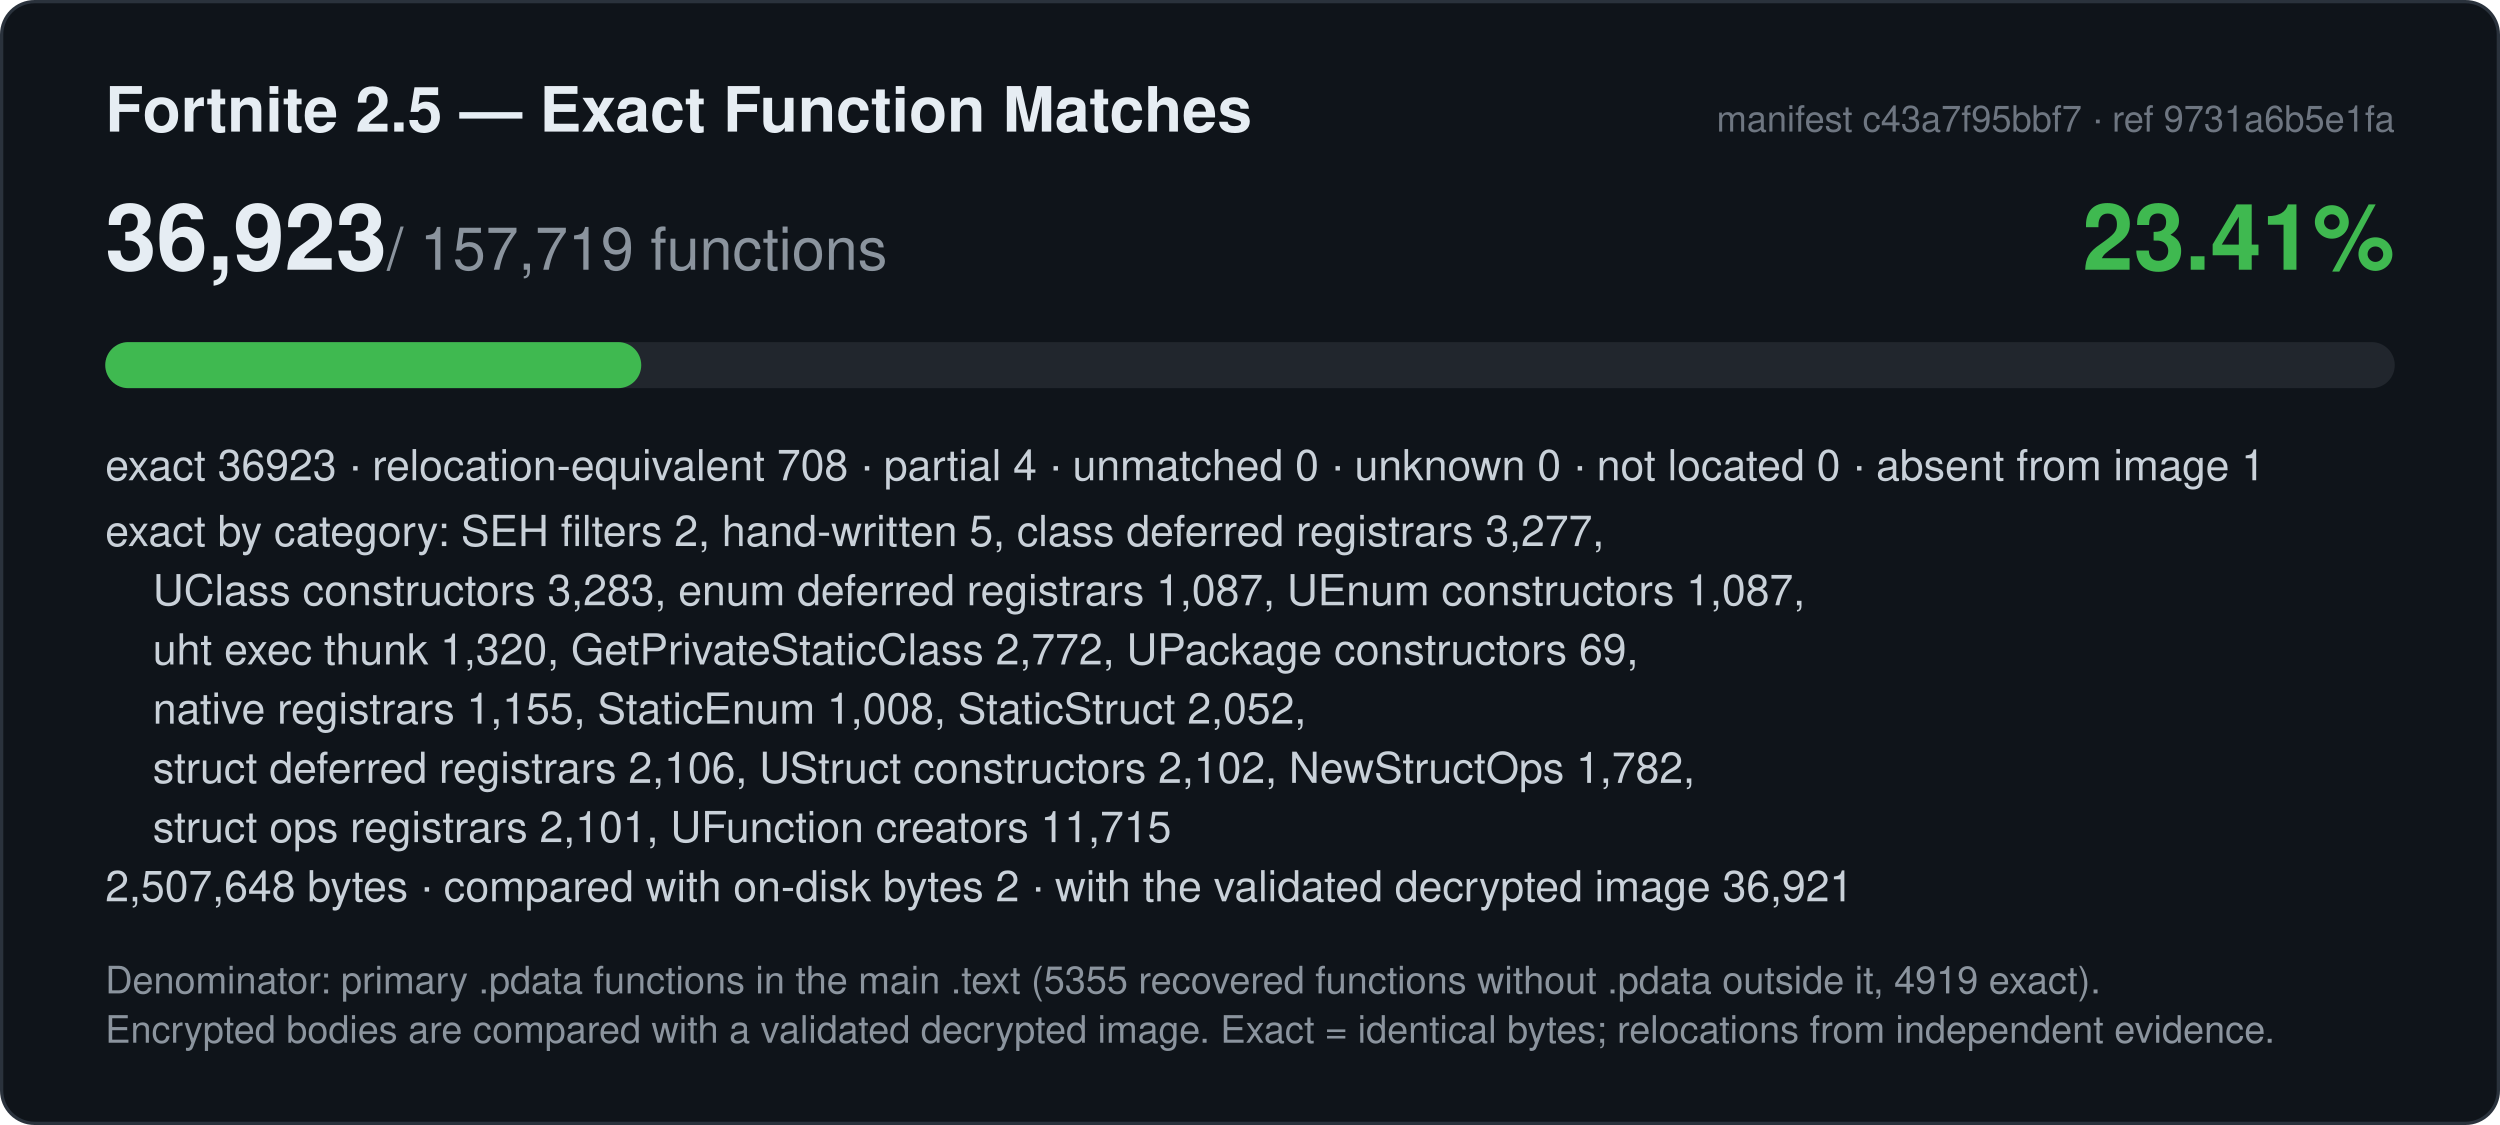
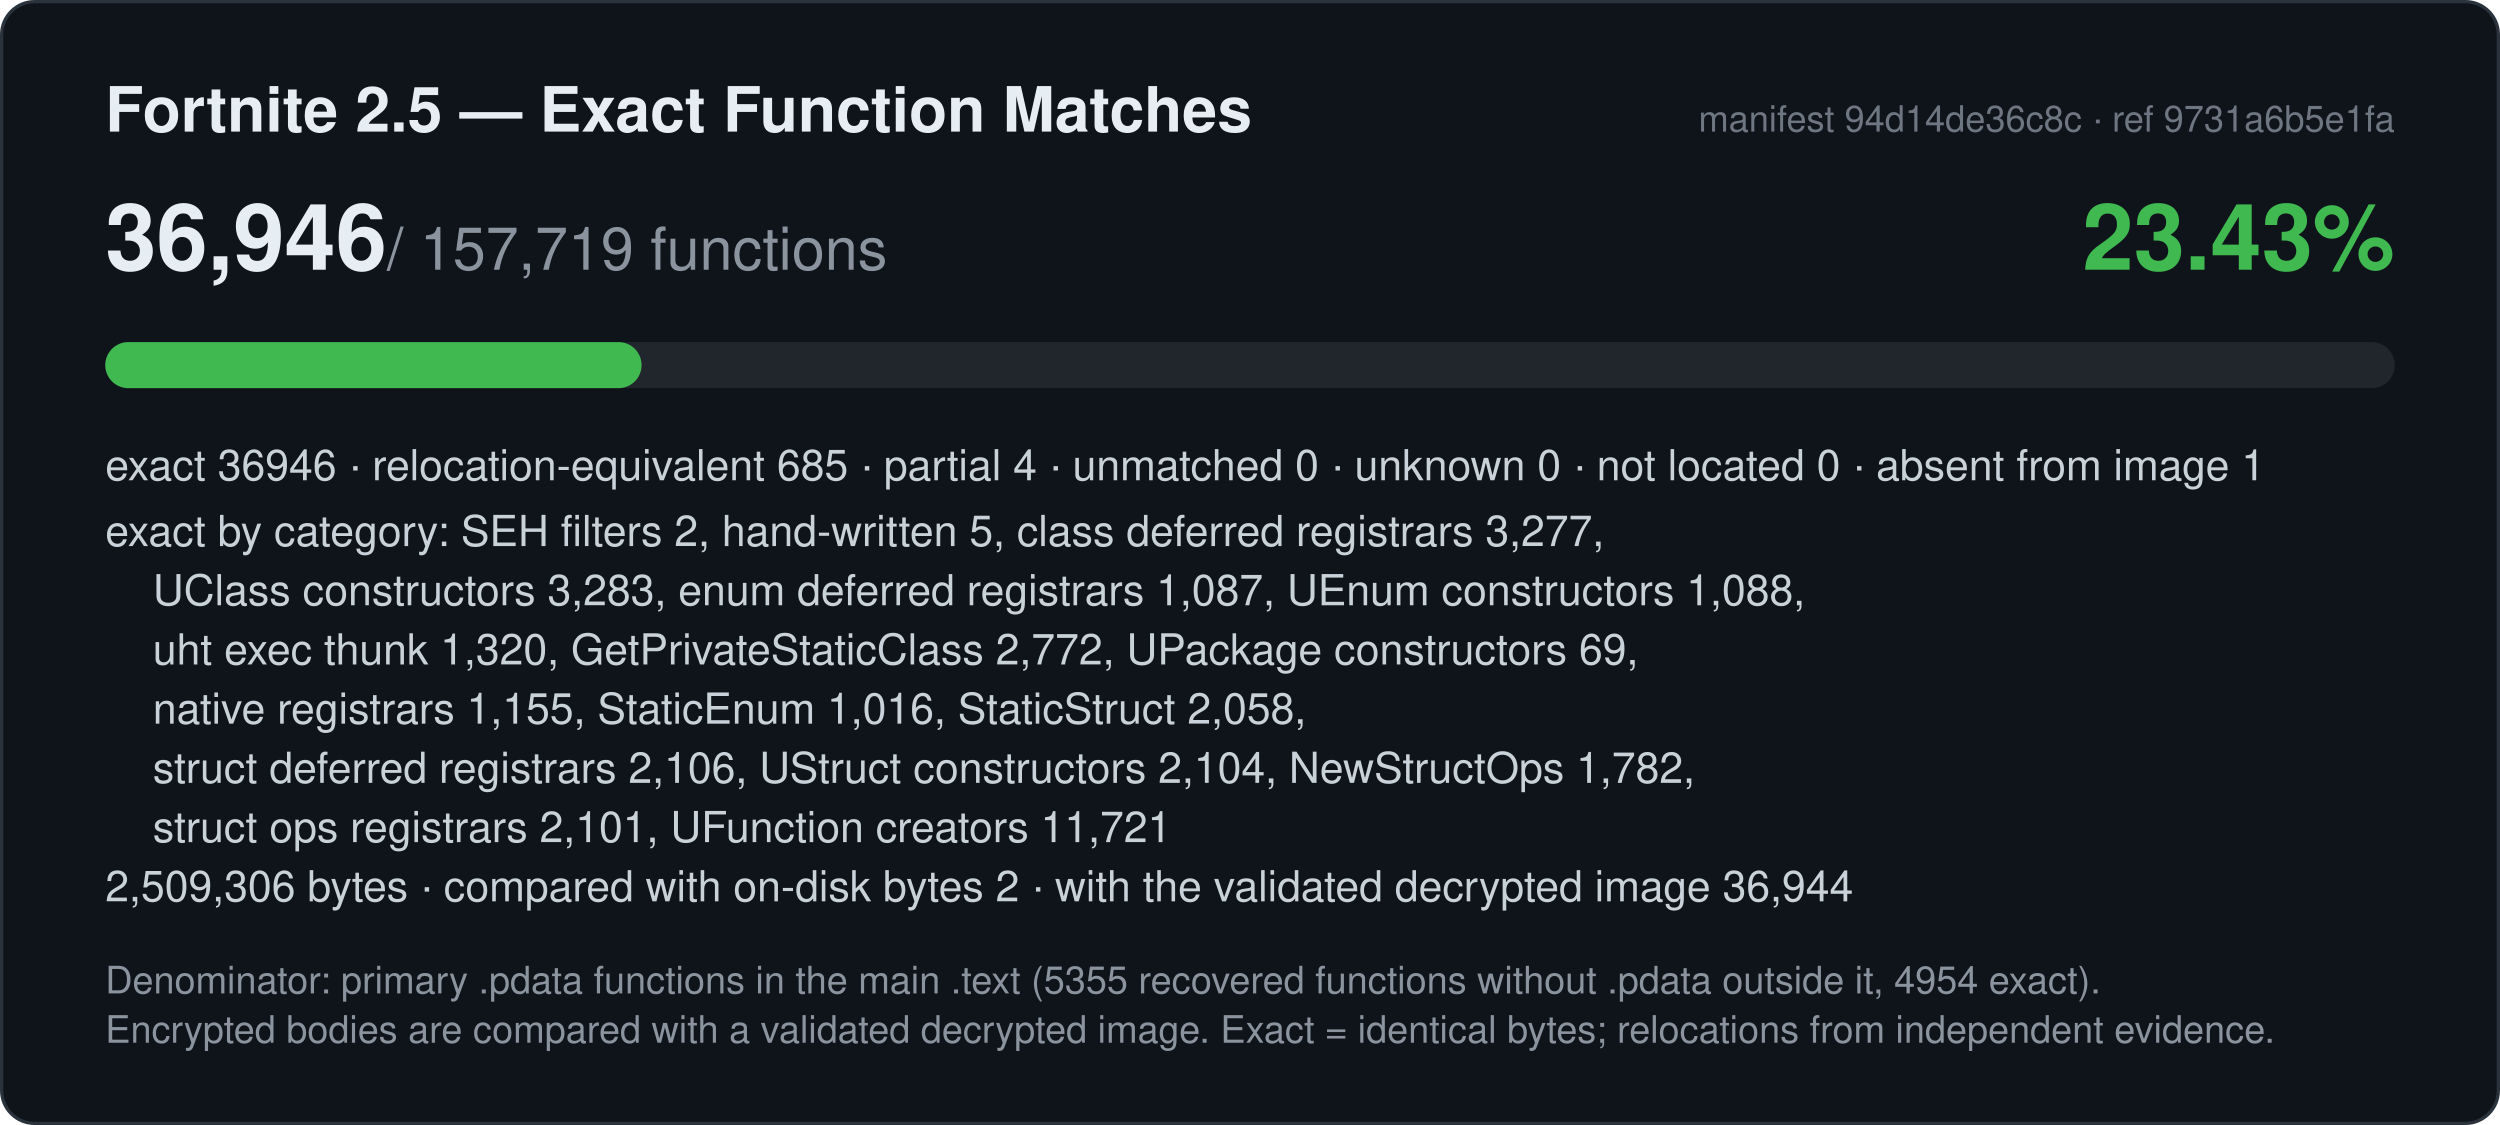
<svg xmlns="http://www.w3.org/2000/svg" width="760" height="342" viewBox="0 0 760 342" role="img" aria-labelledby="t d">
  <rect x="0.5" y="0.5" width="759" height="341" rx="10" fill="#0f141a" stroke="#2a323c" />
  <text x="32" y="40" font-family="Segoe UI, -apple-system, Helvetica, Arial, sans-serif" font-size="19" font-weight="600" fill="#e6edf3">Fortnite 2.5 — Exact Function Matches</text>
-   <text x="32" y="82" font-family="Segoe UI, -apple-system, Helvetica, Arial, sans-serif" font-size="28" font-weight="700" fill="#e6edf3">36,923<tspan font-size="18" font-weight="400" fill="#8b949e"> / 157,719 functions</tspan>
+   <text x="32" y="82" font-family="Segoe UI, -apple-system, Helvetica, Arial, sans-serif" font-size="28" font-weight="700" fill="#e6edf3">36,946<tspan font-size="18" font-weight="400" fill="#8b949e"> / 157,719 functions</tspan>
  </text>
-   <text x="728" y="82" text-anchor="end" font-family="Segoe UI, -apple-system, Helvetica, Arial, sans-serif" font-size="28" font-weight="700" fill="#3fb950">23.41%</text>
+   <text x="728" y="82" text-anchor="end" font-family="Segoe UI, -apple-system, Helvetica, Arial, sans-serif" font-size="28" font-weight="700" fill="#3fb950">23.43%</text>
  <rect x="32" y="104" width="696" height="14" rx="7" fill="#21262d" />
-   <rect x="32" y="104" width="162.938" height="14" rx="7.000" fill="#3fb950" />
-   <text x="32" y="146" font-family="Segoe UI, -apple-system, Helvetica, Arial, sans-serif" font-size="13" fill="#c9d1d9">exact 36923 · relocation-equivalent 708 · partial 4 · unmatched 0 · unknown 0 · not located 0 · absent from image 1</text>
+   <rect x="32" y="104" width="163.039" height="14" rx="7.000" fill="#3fb950" />
+   <text x="32" y="146" font-family="Segoe UI, -apple-system, Helvetica, Arial, sans-serif" font-size="13" fill="#c9d1d9">exact 36946 · relocation-equivalent 685 · partial 4 · unmatched 0 · unknown 0 · not located 0 · absent from image 1</text>
  <text x="32" y="166" font-family="Segoe UI, -apple-system, Helvetica, Arial, sans-serif" font-size="13" fill="#c9d1d9" xml:space="preserve">exact by category: SEH filters 2, hand-written 5, class deferred registrars 3,277,</text>
-   <text x="32" y="184" font-family="Segoe UI, -apple-system, Helvetica, Arial, sans-serif" font-size="13" fill="#c9d1d9" xml:space="preserve">    UClass constructors 3,283, enum deferred registrars 1,087, UEnum constructors 1,087,</text>
+   <text x="32" y="184" font-family="Segoe UI, -apple-system, Helvetica, Arial, sans-serif" font-size="13" fill="#c9d1d9" xml:space="preserve">    UClass constructors 3,283, enum deferred registrars 1,087, UEnum constructors 1,088,</text>
  <text x="32" y="202" font-family="Segoe UI, -apple-system, Helvetica, Arial, sans-serif" font-size="13" fill="#c9d1d9" xml:space="preserve">    uht exec thunk 1,320, GetPrivateStaticClass 2,772, UPackage constructors 69,</text>
-   <text x="32" y="220" font-family="Segoe UI, -apple-system, Helvetica, Arial, sans-serif" font-size="13" fill="#c9d1d9" xml:space="preserve">    native registrars 1,155, StaticEnum 1,008, StaticStruct 2,052,</text>
-   <text x="32" y="238" font-family="Segoe UI, -apple-system, Helvetica, Arial, sans-serif" font-size="13" fill="#c9d1d9" xml:space="preserve">    struct deferred registrars 2,106, UStruct constructors 2,102, NewStructOps 1,782,</text>
-   <text x="32" y="256" font-family="Segoe UI, -apple-system, Helvetica, Arial, sans-serif" font-size="13" fill="#c9d1d9" xml:space="preserve">    struct ops registrars 2,101, UFunction creators 11,715</text>
-   <text x="32" y="274" font-family="Segoe UI, -apple-system, Helvetica, Arial, sans-serif" font-size="13" fill="#c9d1d9">2,507,648 bytes · compared with on-disk bytes 2 · with the validated decrypted image 36,921</text>
-   <text x="32" y="302" font-family="Segoe UI, -apple-system, Helvetica, Arial, sans-serif" font-size="11.5" fill="#8b949e">Denominator: primary .pdata functions in the main .text (5355 recovered functions without .pdata outside it, 4919 exact).</text>
+   <text x="32" y="220" font-family="Segoe UI, -apple-system, Helvetica, Arial, sans-serif" font-size="13" fill="#c9d1d9" xml:space="preserve">    native registrars 1,155, StaticEnum 1,016, StaticStruct 2,058,</text>
+   <text x="32" y="238" font-family="Segoe UI, -apple-system, Helvetica, Arial, sans-serif" font-size="13" fill="#c9d1d9" xml:space="preserve">    struct deferred registrars 2,106, UStruct constructors 2,104, NewStructOps 1,782,</text>
+   <text x="32" y="256" font-family="Segoe UI, -apple-system, Helvetica, Arial, sans-serif" font-size="13" fill="#c9d1d9" xml:space="preserve">    struct ops registrars 2,101, UFunction creators 11,721</text>
+   <text x="32" y="274" font-family="Segoe UI, -apple-system, Helvetica, Arial, sans-serif" font-size="13" fill="#c9d1d9">2,509,306 bytes · compared with on-disk bytes 2 · with the validated decrypted image 36,944</text>
+   <text x="32" y="302" font-family="Segoe UI, -apple-system, Helvetica, Arial, sans-serif" font-size="11.5" fill="#8b949e">Denominator: primary .pdata functions in the main .text (5355 recovered functions without .pdata outside it, 4954 exact).</text>
  <text x="32" y="317" font-family="Segoe UI, -apple-system, Helvetica, Arial, sans-serif" font-size="11.5" fill="#8b949e">Encrypted bodies are compared with a validated decrypted image. Exact = identical bytes; relocations from independent evidence.</text>
-   <text x="728" y="40" text-anchor="end" font-family="Segoe UI, -apple-system, Helvetica, Arial, sans-serif" font-size="11" fill="#6e7681">manifest c43a7f95bbf7 · ref 9731a6b5e1fa</text>
+   <text x="728" y="40" text-anchor="end" font-family="Segoe UI, -apple-system, Helvetica, Arial, sans-serif" font-size="11" fill="#6e7681">manifest 94d14de36c8c · ref 9731a6b5e1fa</text>
</svg>
